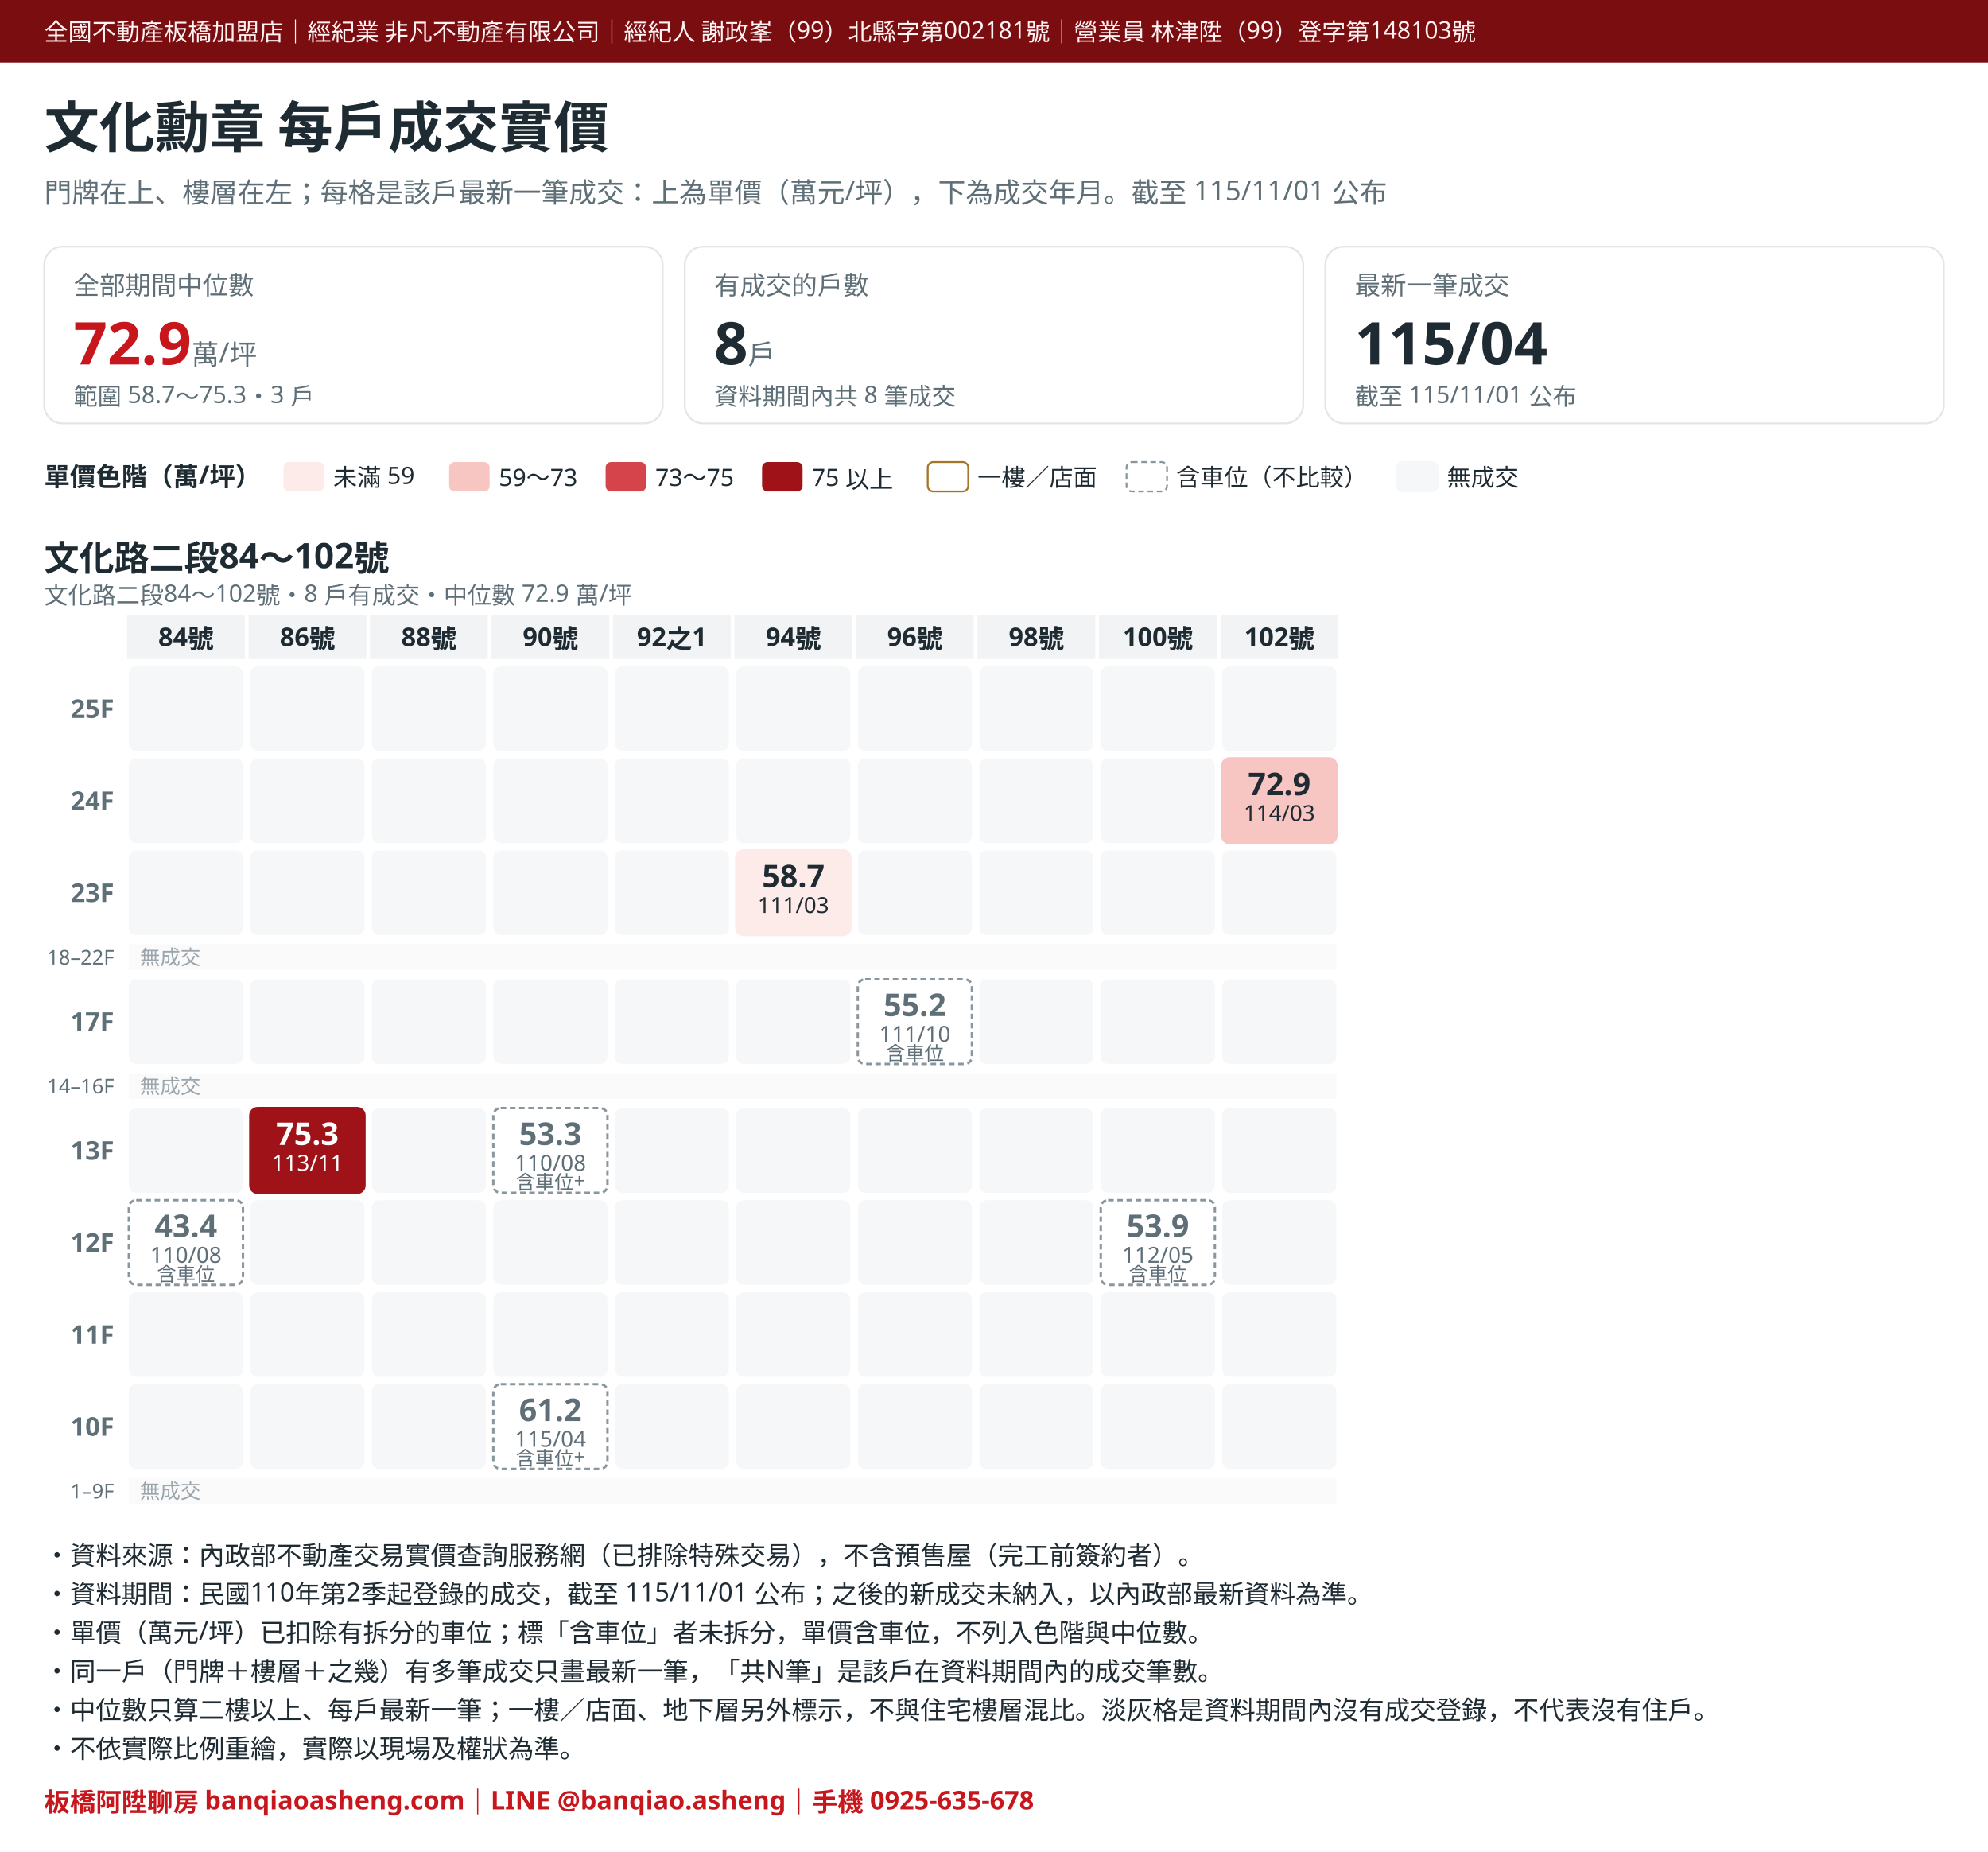
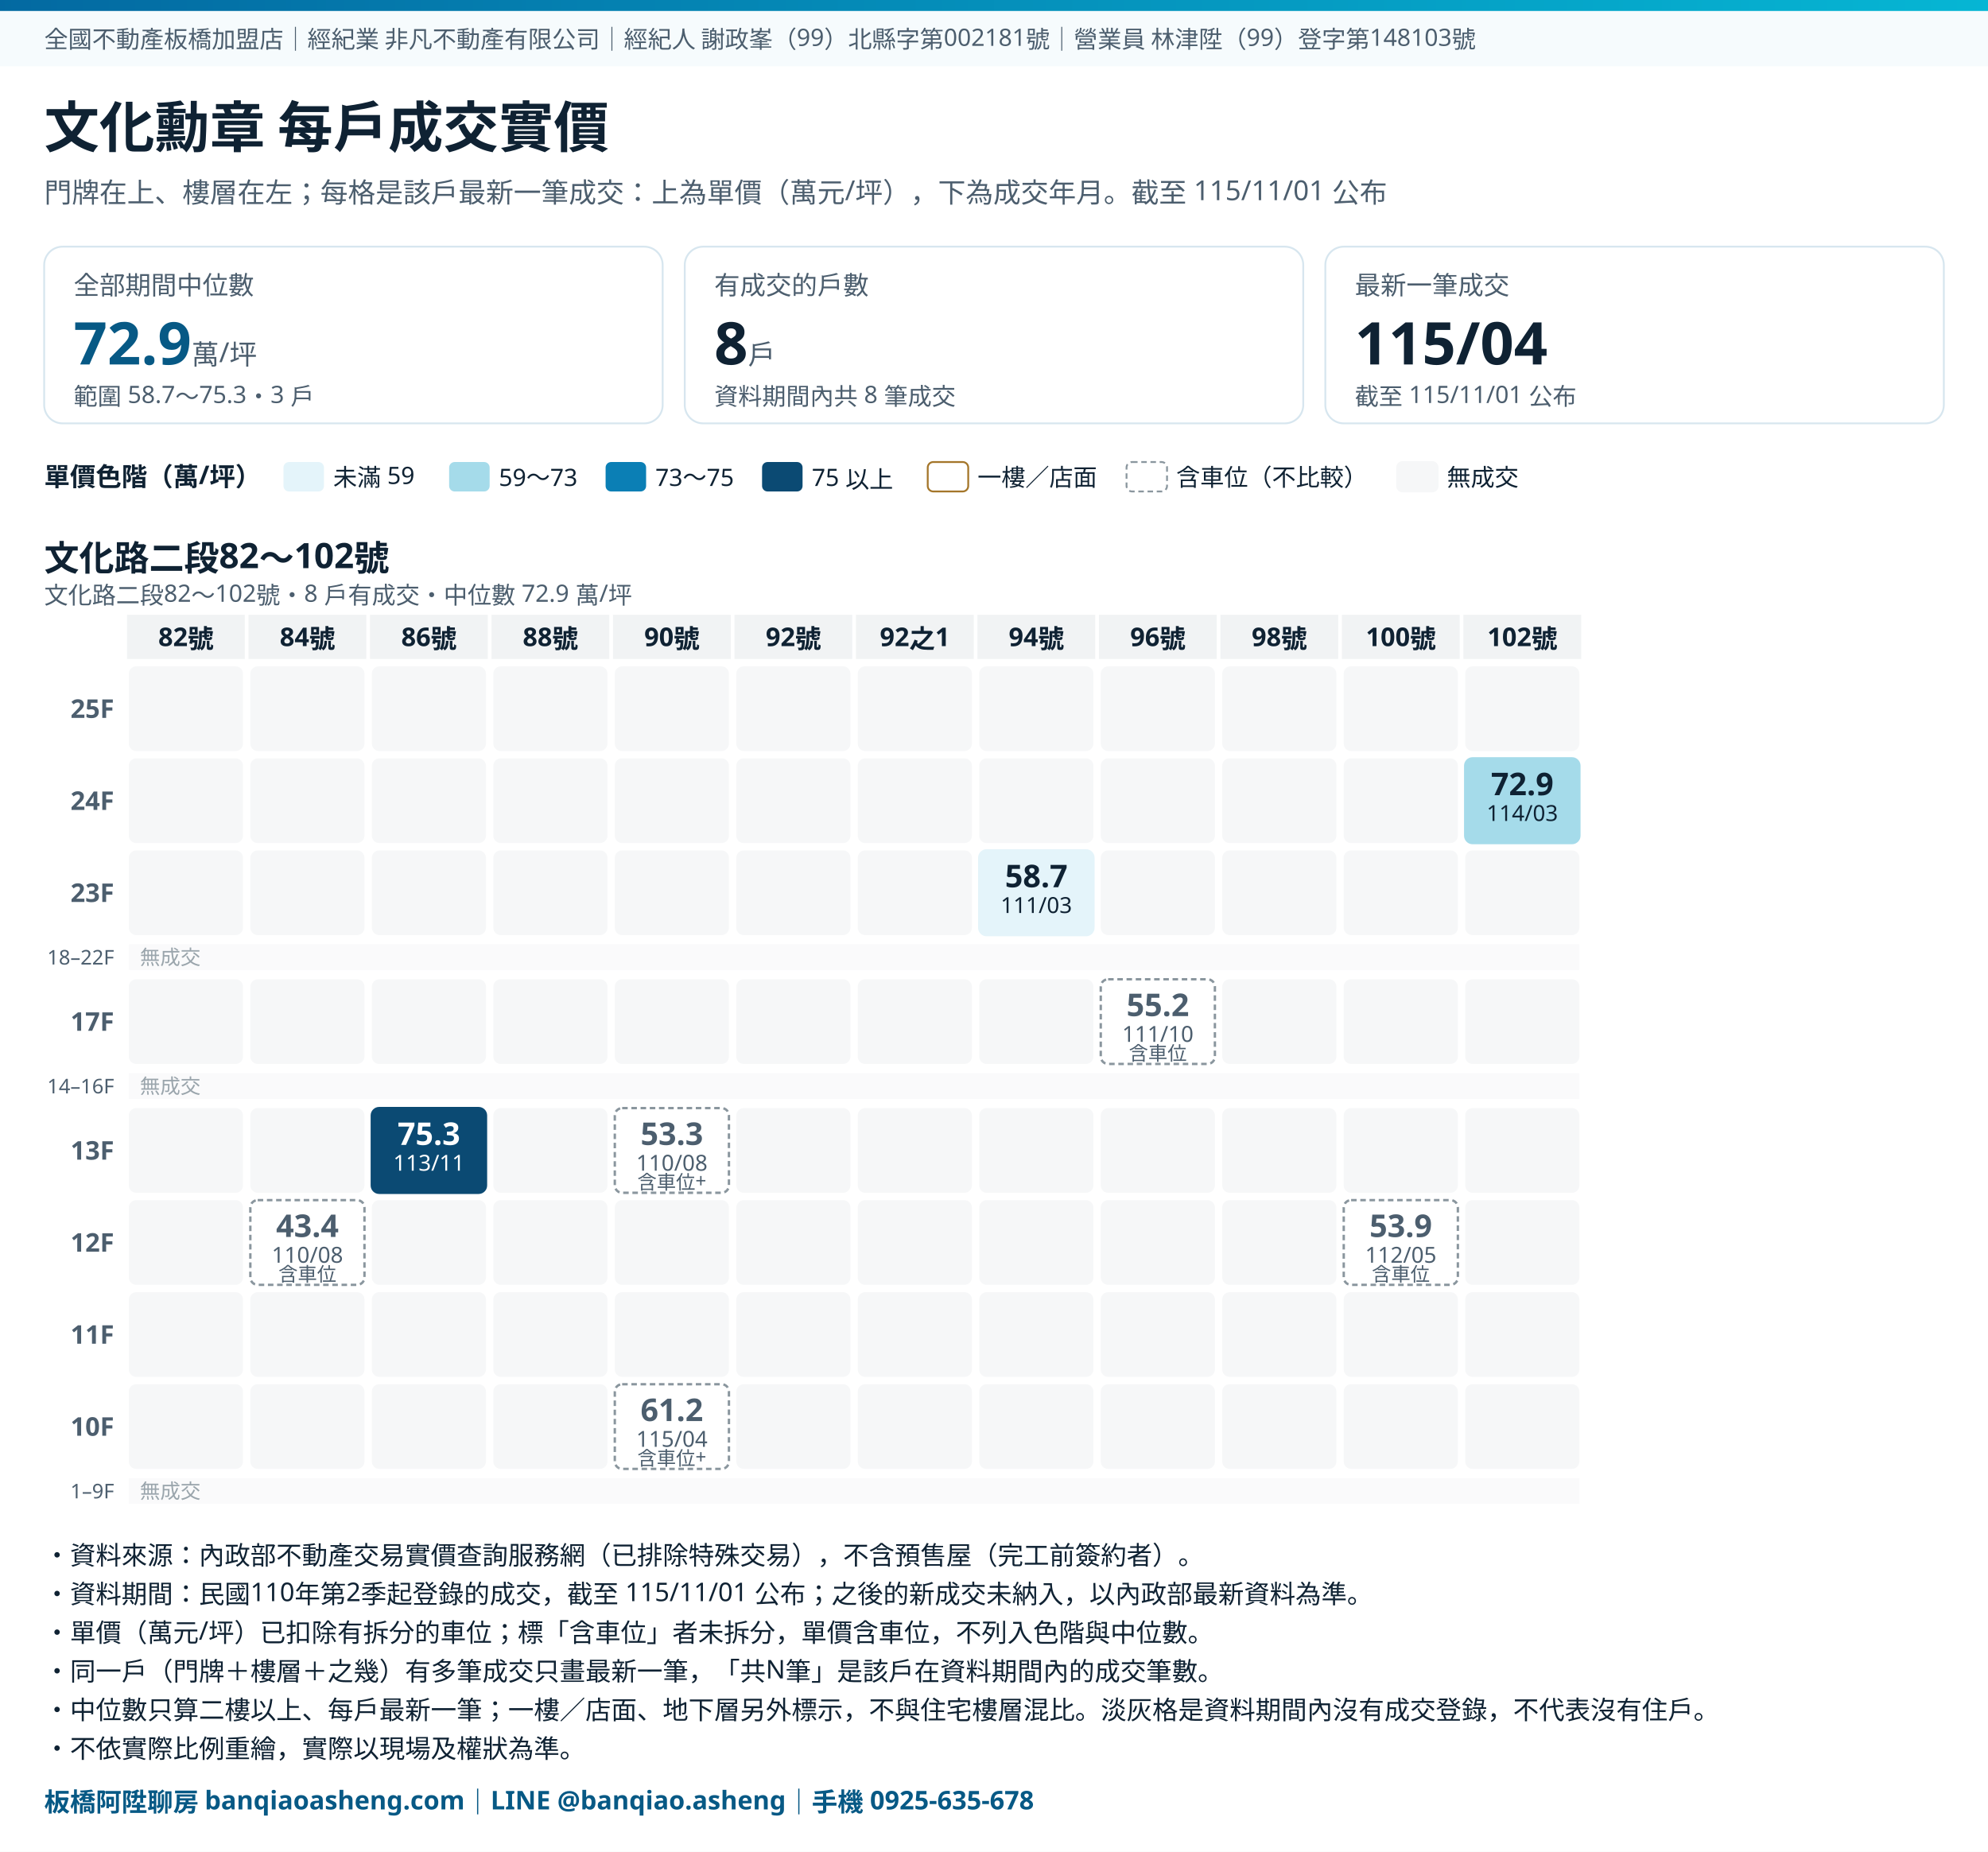
<svg xmlns="http://www.w3.org/2000/svg" viewBox="0 0 1080 1006" preserveAspectRatio="xMidYMin meet" style="width:100%;height:auto;max-width:1080px" font-family="Noto Sans TC, Microsoft JhengHei, PingFang TC, sans-serif">
  <rect width="100%" height="100%" fill="#FFFFFF" />
-   <rect x="0" y="0" width="1080" height="34" fill="#7A0D10" />
-   <text x="24" y="22" font-size="13" fill="#FFF2F2">全國不動產板橋加盟店｜經紀業 非凡不動產有限公司｜經紀人 謝政峯（99）北縣字第002181號｜營業員 林津陞（99）登字第148103號</text>
-   <text x="24" y="80" font-size="30" font-weight="700" fill="#1F2B33">文化勳章 每戶成交實價</text>
-   <text x="24" y="110" font-size="15" fill="#5F6F78">門牌在上、樓層在左；每格是該戶最新一筆成交：上為單價（萬元/坪），下為成交年月。截至 115/11/01 公布</text>
-   <rect x="24.0" y="134" width="336.0" height="96" rx="10" fill="#FFFFFF" stroke="#E3E6E8" />
-   <text x="40.0" y="160" font-size="14" fill="#5F6F78">全部期間中位數</text>
-   <text x="40.0" y="198" font-size="32" font-weight="700" fill="#C8161D">72.9<tspan font-size="15" font-weight="400" fill="#5F6F78"> 萬/坪</tspan>
+   <defs>
+     <linearGradient id="band" x1="0" x2="1" y1="0" y2="0">
+       <stop offset="0" stop-color="#0369A1" />
+       <stop offset="1" stop-color="#06B6D4" />
+     </linearGradient>
+   </defs>
+   <rect x="0" y="0" width="1080" height="6" fill="url(#band)" />
+   <rect x="0" y="6" width="1080" height="30" fill="#F6FBFD" />
+   <text x="24" y="26" font-size="13" fill="#4C5E6E">全國不動產板橋加盟店｜經紀業 非凡不動產有限公司｜經紀人 謝政峯（99）北縣字第002181號｜營業員 林津陞（99）登字第148103號</text>
+   <text x="24" y="80" font-size="30" font-weight="700" fill="#0F2233">文化勳章 每戶成交實價</text>
+   <text x="24" y="110" font-size="15" fill="#4C5E6E">門牌在上、樓層在左；每格是該戶最新一筆成交：上為單價（萬元/坪），下為成交年月。截至 115/11/01 公布</text>
+   <rect x="24.0" y="134" width="336.0" height="96" rx="10" fill="#FFFFFF" stroke="#D7E6EF" />
+   <text x="40.0" y="160" font-size="14" fill="#4C5E6E">全部期間中位數</text>
+   <text x="40.0" y="198" font-size="32" font-weight="700" fill="#075985">72.9<tspan font-size="15" font-weight="400" fill="#4C5E6E"> 萬/坪</tspan>
  </text>
-   <text x="40.0" y="220" font-size="13" fill="#5F6F78">範圍 58.7～75.3・3 戶</text>
-   <rect x="372.0" y="134" width="336.0" height="96" rx="10" fill="#FFFFFF" stroke="#E3E6E8" />
-   <text x="388.0" y="160" font-size="14" fill="#5F6F78">有成交的戶數</text>
-   <text x="388.0" y="198" font-size="32" font-weight="700" fill="#1F2B33">8<tspan font-size="15" font-weight="400" fill="#5F6F78"> 戶</tspan>
+   <text x="40.0" y="220" font-size="13" fill="#4C5E6E">範圍 58.7～75.3・3 戶</text>
+   <rect x="372.0" y="134" width="336.0" height="96" rx="10" fill="#FFFFFF" stroke="#D7E6EF" />
+   <text x="388.0" y="160" font-size="14" fill="#4C5E6E">有成交的戶數</text>
+   <text x="388.0" y="198" font-size="32" font-weight="700" fill="#0F2233">8<tspan font-size="15" font-weight="400" fill="#4C5E6E"> 戶</tspan>
  </text>
-   <text x="388.0" y="220" font-size="13" fill="#5F6F78">資料期間內共 8 筆成交</text>
-   <rect x="720.0" y="134" width="336.0" height="96" rx="10" fill="#FFFFFF" stroke="#E3E6E8" />
-   <text x="736.0" y="160" font-size="14" fill="#5F6F78">最新一筆成交</text>
-   <text x="736.0" y="198" font-size="32" font-weight="700" fill="#1F2B33">115/04<tspan font-size="15" font-weight="400" fill="#5F6F78"> </tspan>
+   <text x="388.0" y="220" font-size="13" fill="#4C5E6E">資料期間內共 8 筆成交</text>
+   <rect x="720.0" y="134" width="336.0" height="96" rx="10" fill="#FFFFFF" stroke="#D7E6EF" />
+   <text x="736.0" y="160" font-size="14" fill="#4C5E6E">最新一筆成交</text>
+   <text x="736.0" y="198" font-size="32" font-weight="700" fill="#0F2233">115/04<tspan font-size="15" font-weight="400" fill="#4C5E6E"> </tspan>
  </text>
-   <text x="736.0" y="220" font-size="13" fill="#5F6F78">截至 115/11/01 公布</text>
-   <text x="24" y="264" font-size="14" font-weight="700" fill="#1F2B33">單價色階（萬/坪）</text>
-   <rect x="154" y="251" width="22" height="16" rx="3" fill="#FDEBEA" />
-   <text x="181" y="264" font-size="13" fill="#1F2B33">未滿 59</text>
-   <rect x="244" y="251" width="22" height="16" rx="3" fill="#F8C6C2" />
-   <text x="271" y="264" font-size="13" fill="#1F2B33">59～73</text>
-   <rect x="329" y="251" width="22" height="16" rx="3" fill="#D4444A" />
-   <text x="356" y="264" font-size="13" fill="#1F2B33">73～75</text>
-   <rect x="414" y="251" width="22" height="16" rx="3" fill="#9E1218" />
-   <text x="441" y="264" font-size="13" fill="#1F2B33">75 以上</text>
+   <text x="736.0" y="220" font-size="13" fill="#4C5E6E">截至 115/11/01 公布</text>
+   <text x="24" y="264" font-size="14" font-weight="700" fill="#0F2233">單價色階（萬/坪）</text>
+   <rect x="154" y="251" width="22" height="16" rx="3" fill="#E4F4FA" />
+   <text x="181" y="264" font-size="13" fill="#0F2233">未滿 59</text>
+   <rect x="244" y="251" width="22" height="16" rx="3" fill="#A5DBEA" />
+   <text x="271" y="264" font-size="13" fill="#0F2233">59～73</text>
+   <rect x="329" y="251" width="22" height="16" rx="3" fill="#0B7FB5" />
+   <text x="356" y="264" font-size="13" fill="#0F2233">73～75</text>
+   <rect x="414" y="251" width="22" height="16" rx="3" fill="#0B4A73" />
+   <text x="441" y="264" font-size="13" fill="#0F2233">75 以上</text>
  <rect x="504" y="251" width="22" height="16" rx="3" fill="#FFFFFF" stroke="#A4762A" />
-   <text x="531" y="264" font-size="13" fill="#1F2B33">一樓／店面</text>
+   <text x="531" y="264" font-size="13" fill="#0F2233">一樓／店面</text>
  <rect x="612" y="251" width="22" height="16" rx="3" fill="#FFFFFF" stroke="#8A969E" stroke-dasharray="3 2" />
-   <text x="639" y="264" font-size="13" fill="#1F2B33">含車位（不比較）</text>
+   <text x="639" y="264" font-size="13" fill="#0F2233">含車位（不比較）</text>
  <rect x="759" y="251" width="22" height="16" rx="3" fill="#F6F7F8" stroke="#F6F7F8" />
-   <text x="786" y="264" font-size="13" fill="#1F2B33">無成交</text>
-   <text x="24" y="310" font-size="19" font-weight="700" fill="#1F2B33">文化路二段84～102號</text>
-   <text x="24" y="328" font-size="13" fill="#5F6F78">文化路二段84～102號・8 戶有成交・中位數 72.9 萬/坪</text>
+   <text x="786" y="264" font-size="13" fill="#0F2233">無成交</text>
+   <text x="24" y="310" font-size="19" font-weight="700" fill="#0F2233">文化路二段82～102號</text>
+   <text x="24" y="328" font-size="13" fill="#4C5E6E">文化路二段82～102號・8 戶有成交・中位數 72.9 萬/坪</text>
  <rect x="69" y="334" width="64" height="24" fill="#F1F3F4" />
-   <text x="101" y="351" font-size="14" font-weight="700" fill="#1F2B33" text-anchor="middle">84號</text>
+   <text x="101" y="351" font-size="14" font-weight="700" fill="#0F2233" text-anchor="middle">82號</text>
  <rect x="135" y="334" width="64" height="24" fill="#F1F3F4" />
-   <text x="167" y="351" font-size="14" font-weight="700" fill="#1F2B33" text-anchor="middle">86號</text>
+   <text x="167" y="351" font-size="14" font-weight="700" fill="#0F2233" text-anchor="middle">84號</text>
  <rect x="201" y="334" width="64" height="24" fill="#F1F3F4" />
-   <text x="233" y="351" font-size="14" font-weight="700" fill="#1F2B33" text-anchor="middle">88號</text>
+   <text x="233" y="351" font-size="14" font-weight="700" fill="#0F2233" text-anchor="middle">86號</text>
  <rect x="267" y="334" width="64" height="24" fill="#F1F3F4" />
-   <text x="299" y="351" font-size="14" font-weight="700" fill="#1F2B33" text-anchor="middle">90號</text>
+   <text x="299" y="351" font-size="14" font-weight="700" fill="#0F2233" text-anchor="middle">88號</text>
  <rect x="333" y="334" width="64" height="24" fill="#F1F3F4" />
-   <text x="365" y="351" font-size="14" font-weight="700" fill="#1F2B33" text-anchor="middle">92之1</text>
+   <text x="365" y="351" font-size="14" font-weight="700" fill="#0F2233" text-anchor="middle">90號</text>
  <rect x="399" y="334" width="64" height="24" fill="#F1F3F4" />
-   <text x="431" y="351" font-size="14" font-weight="700" fill="#1F2B33" text-anchor="middle">94號</text>
+   <text x="431" y="351" font-size="14" font-weight="700" fill="#0F2233" text-anchor="middle">92號</text>
  <rect x="465" y="334" width="64" height="24" fill="#F1F3F4" />
-   <text x="497" y="351" font-size="14" font-weight="700" fill="#1F2B33" text-anchor="middle">96號</text>
+   <text x="497" y="351" font-size="14" font-weight="700" fill="#0F2233" text-anchor="middle">92之1</text>
  <rect x="531" y="334" width="64" height="24" fill="#F1F3F4" />
-   <text x="563" y="351" font-size="14" font-weight="700" fill="#1F2B33" text-anchor="middle">98號</text>
+   <text x="563" y="351" font-size="14" font-weight="700" fill="#0F2233" text-anchor="middle">94號</text>
  <rect x="597" y="334" width="64" height="24" fill="#F1F3F4" />
-   <text x="629" y="351" font-size="14" font-weight="700" fill="#1F2B33" text-anchor="middle">100號</text>
+   <text x="629" y="351" font-size="14" font-weight="700" fill="#0F2233" text-anchor="middle">96號</text>
  <rect x="663" y="334" width="64" height="24" fill="#F1F3F4" />
-   <text x="695" y="351" font-size="14" font-weight="700" fill="#1F2B33" text-anchor="middle">102號</text>
-   <text x="62" y="390" font-size="14" font-weight="700" fill="#5F6F78" text-anchor="end">25F</text>
+   <text x="695" y="351" font-size="14" font-weight="700" fill="#0F2233" text-anchor="middle">98號</text>
+   <rect x="729" y="334" width="64" height="24" fill="#F1F3F4" />
+   <text x="761" y="351" font-size="14" font-weight="700" fill="#0F2233" text-anchor="middle">100號</text>
+   <rect x="795" y="334" width="64" height="24" fill="#F1F3F4" />
+   <text x="827" y="351" font-size="14" font-weight="700" fill="#0F2233" text-anchor="middle">102號</text>
+   <text x="62" y="390" font-size="14" font-weight="700" fill="#4C5E6E" text-anchor="end">25F</text>
  <rect x="70" y="362" width="62" height="46" rx="4" fill="#F6F7F8" />
  <rect x="136" y="362" width="62" height="46" rx="4" fill="#F6F7F8" />
  <rect x="202" y="362" width="62" height="46" rx="4" fill="#F6F7F8" />
  <rect x="268" y="362" width="62" height="46" rx="4" fill="#F6F7F8" />
  <rect x="334" y="362" width="62" height="46" rx="4" fill="#F6F7F8" />
  <rect x="400" y="362" width="62" height="46" rx="4" fill="#F6F7F8" />
  <rect x="466" y="362" width="62" height="46" rx="4" fill="#F6F7F8" />
  <rect x="532" y="362" width="62" height="46" rx="4" fill="#F6F7F8" />
  <rect x="598" y="362" width="62" height="46" rx="4" fill="#F6F7F8" />
  <rect x="664" y="362" width="62" height="46" rx="4" fill="#F6F7F8" />
-   <text x="62" y="440" font-size="14" font-weight="700" fill="#5F6F78" text-anchor="end">24F</text>
+   <rect x="730" y="362" width="62" height="46" rx="4" fill="#F6F7F8" />
+   <rect x="796" y="362" width="62" height="46" rx="4" fill="#F6F7F8" />
+   <text x="62" y="440" font-size="14" font-weight="700" fill="#4C5E6E" text-anchor="end">24F</text>
  <rect x="70" y="412" width="62" height="46" rx="4" fill="#F6F7F8" />
  <rect x="136" y="412" width="62" height="46" rx="4" fill="#F6F7F8" />
  <rect x="202" y="412" width="62" height="46" rx="4" fill="#F6F7F8" />
  <rect x="268" y="412" width="62" height="46" rx="4" fill="#F6F7F8" />
  <rect x="334" y="412" width="62" height="46" rx="4" fill="#F6F7F8" />
  <rect x="400" y="412" width="62" height="46" rx="4" fill="#F6F7F8" />
  <rect x="466" y="412" width="62" height="46" rx="4" fill="#F6F7F8" />
  <rect x="532" y="412" width="62" height="46" rx="4" fill="#F6F7F8" />
  <rect x="598" y="412" width="62" height="46" rx="4" fill="#F6F7F8" />
-   <rect x="664" y="412" width="62" height="46" rx="4" fill="#F8C6C2" stroke="#F8C6C2" stroke-width="1.3" />
-   <text x="695" y="432" font-size="17" font-weight="700" fill="#1F2B33" text-anchor="middle">72.9</text>
-   <text x="695" y="446" font-size="12" fill="#1F2B33" text-anchor="middle">114/03</text>
-   <text x="62" y="490" font-size="14" font-weight="700" fill="#5F6F78" text-anchor="end">23F</text>
+   <rect x="664" y="412" width="62" height="46" rx="4" fill="#F6F7F8" />
+   <rect x="730" y="412" width="62" height="46" rx="4" fill="#F6F7F8" />
+   <rect x="796" y="412" width="62" height="46" rx="4" fill="#A5DBEA" stroke="#A5DBEA" stroke-width="1.3" />
+   <text x="827" y="432" font-size="17" font-weight="700" fill="#0F2233" text-anchor="middle">72.9</text>
+   <text x="827" y="446" font-size="12" fill="#0F2233" text-anchor="middle">114/03</text>
+   <text x="62" y="490" font-size="14" font-weight="700" fill="#4C5E6E" text-anchor="end">23F</text>
  <rect x="70" y="462" width="62" height="46" rx="4" fill="#F6F7F8" />
  <rect x="136" y="462" width="62" height="46" rx="4" fill="#F6F7F8" />
  <rect x="202" y="462" width="62" height="46" rx="4" fill="#F6F7F8" />
  <rect x="268" y="462" width="62" height="46" rx="4" fill="#F6F7F8" />
  <rect x="334" y="462" width="62" height="46" rx="4" fill="#F6F7F8" />
-   <rect x="400" y="462" width="62" height="46" rx="4" fill="#FDEBEA" stroke="#FDEBEA" stroke-width="1.3" />
-   <text x="431" y="482" font-size="17" font-weight="700" fill="#1F2B33" text-anchor="middle">58.7</text>
-   <text x="431" y="496" font-size="12" fill="#1F2B33" text-anchor="middle">111/03</text>
+   <rect x="400" y="462" width="62" height="46" rx="4" fill="#F6F7F8" />
  <rect x="466" y="462" width="62" height="46" rx="4" fill="#F6F7F8" />
-   <rect x="532" y="462" width="62" height="46" rx="4" fill="#F6F7F8" />
+   <rect x="532" y="462" width="62" height="46" rx="4" fill="#E4F4FA" stroke="#E4F4FA" stroke-width="1.3" />
+   <text x="563" y="482" font-size="17" font-weight="700" fill="#0F2233" text-anchor="middle">58.7</text>
+   <text x="563" y="496" font-size="12" fill="#0F2233" text-anchor="middle">111/03</text>
  <rect x="598" y="462" width="62" height="46" rx="4" fill="#F6F7F8" />
  <rect x="664" y="462" width="62" height="46" rx="4" fill="#F6F7F8" />
-   <rect x="70" y="513" width="656" height="14" fill="#FAFAFB" />
-   <text x="62" y="524" font-size="11" fill="#5F6F78" text-anchor="end">18–22F</text>
+   <rect x="730" y="462" width="62" height="46" rx="4" fill="#F6F7F8" />
+   <rect x="796" y="462" width="62" height="46" rx="4" fill="#F6F7F8" />
+   <rect x="70" y="513" width="788" height="14" fill="#FAFAFB" />
+   <text x="62" y="524" font-size="11" fill="#4C5E6E" text-anchor="end">18–22F</text>
  <text x="76" y="524" font-size="11" fill="#9AA5AC">無成交</text>
-   <text x="62" y="560" font-size="14" font-weight="700" fill="#5F6F78" text-anchor="end">17F</text>
+   <text x="62" y="560" font-size="14" font-weight="700" fill="#4C5E6E" text-anchor="end">17F</text>
  <rect x="70" y="532" width="62" height="46" rx="4" fill="#F6F7F8" />
  <rect x="136" y="532" width="62" height="46" rx="4" fill="#F6F7F8" />
  <rect x="202" y="532" width="62" height="46" rx="4" fill="#F6F7F8" />
  <rect x="268" y="532" width="62" height="46" rx="4" fill="#F6F7F8" />
  <rect x="334" y="532" width="62" height="46" rx="4" fill="#F6F7F8" />
  <rect x="400" y="532" width="62" height="46" rx="4" fill="#F6F7F8" />
-   <rect x="466" y="532" width="62" height="46" rx="4" fill="#FFFFFF" stroke="#8A969E" stroke-width="1.3" stroke-dasharray="3 2" />
-   <text x="497" y="552" font-size="17" font-weight="700" fill="#5F6F78" text-anchor="middle">55.2</text>
-   <text x="497" y="566" font-size="12" fill="#5F6F78" text-anchor="middle">111/10</text>
-   <text x="497" y="576" font-size="10.5" fill="#5F6F78" text-anchor="middle">含車位</text>
+   <rect x="466" y="532" width="62" height="46" rx="4" fill="#F6F7F8" />
  <rect x="532" y="532" width="62" height="46" rx="4" fill="#F6F7F8" />
-   <rect x="598" y="532" width="62" height="46" rx="4" fill="#F6F7F8" />
+   <rect x="598" y="532" width="62" height="46" rx="4" fill="#FFFFFF" stroke="#8A969E" stroke-width="1.3" stroke-dasharray="3 2" />
+   <text x="629" y="552" font-size="17" font-weight="700" fill="#4C5E6E" text-anchor="middle">55.2</text>
+   <text x="629" y="566" font-size="12" fill="#4C5E6E" text-anchor="middle">111/10</text>
+   <text x="629" y="576" font-size="10.5" fill="#4C5E6E" text-anchor="middle">含車位</text>
  <rect x="664" y="532" width="62" height="46" rx="4" fill="#F6F7F8" />
-   <rect x="70" y="583" width="656" height="14" fill="#FAFAFB" />
-   <text x="62" y="594" font-size="11" fill="#5F6F78" text-anchor="end">14–16F</text>
+   <rect x="730" y="532" width="62" height="46" rx="4" fill="#F6F7F8" />
+   <rect x="796" y="532" width="62" height="46" rx="4" fill="#F6F7F8" />
+   <rect x="70" y="583" width="788" height="14" fill="#FAFAFB" />
+   <text x="62" y="594" font-size="11" fill="#4C5E6E" text-anchor="end">14–16F</text>
  <text x="76" y="594" font-size="11" fill="#9AA5AC">無成交</text>
-   <text x="62" y="630" font-size="14" font-weight="700" fill="#5F6F78" text-anchor="end">13F</text>
+   <text x="62" y="630" font-size="14" font-weight="700" fill="#4C5E6E" text-anchor="end">13F</text>
  <rect x="70" y="602" width="62" height="46" rx="4" fill="#F6F7F8" />
-   <rect x="136" y="602" width="62" height="46" rx="4" fill="#9E1218" stroke="#9E1218" stroke-width="1.3" />
-   <text x="167" y="622" font-size="17" font-weight="700" fill="#FFFFFF" text-anchor="middle">75.3</text>
-   <text x="167" y="636" font-size="12" fill="#FFFFFF" text-anchor="middle">113/11</text>
-   <rect x="202" y="602" width="62" height="46" rx="4" fill="#F6F7F8" />
-   <rect x="268" y="602" width="62" height="46" rx="4" fill="#FFFFFF" stroke="#8A969E" stroke-width="1.3" stroke-dasharray="3 2" />
-   <text x="299" y="622" font-size="17" font-weight="700" fill="#5F6F78" text-anchor="middle">53.3</text>
-   <text x="299" y="636" font-size="12" fill="#5F6F78" text-anchor="middle">110/08</text>
-   <text x="299" y="646" font-size="10.5" fill="#5F6F78" text-anchor="middle">含車位+</text>
-   <rect x="334" y="602" width="62" height="46" rx="4" fill="#F6F7F8" />
+   <rect x="136" y="602" width="62" height="46" rx="4" fill="#F6F7F8" />
+   <rect x="202" y="602" width="62" height="46" rx="4" fill="#0B4A73" stroke="#0B4A73" stroke-width="1.3" />
+   <text x="233" y="622" font-size="17" font-weight="700" fill="#FFFFFF" text-anchor="middle">75.3</text>
+   <text x="233" y="636" font-size="12" fill="#FFFFFF" text-anchor="middle">113/11</text>
+   <rect x="268" y="602" width="62" height="46" rx="4" fill="#F6F7F8" />
+   <rect x="334" y="602" width="62" height="46" rx="4" fill="#FFFFFF" stroke="#8A969E" stroke-width="1.3" stroke-dasharray="3 2" />
+   <text x="365" y="622" font-size="17" font-weight="700" fill="#4C5E6E" text-anchor="middle">53.3</text>
+   <text x="365" y="636" font-size="12" fill="#4C5E6E" text-anchor="middle">110/08</text>
+   <text x="365" y="646" font-size="10.5" fill="#4C5E6E" text-anchor="middle">含車位+</text>
  <rect x="400" y="602" width="62" height="46" rx="4" fill="#F6F7F8" />
  <rect x="466" y="602" width="62" height="46" rx="4" fill="#F6F7F8" />
  <rect x="532" y="602" width="62" height="46" rx="4" fill="#F6F7F8" />
  <rect x="598" y="602" width="62" height="46" rx="4" fill="#F6F7F8" />
  <rect x="664" y="602" width="62" height="46" rx="4" fill="#F6F7F8" />
-   <text x="62" y="680" font-size="14" font-weight="700" fill="#5F6F78" text-anchor="end">12F</text>
-   <rect x="70" y="652" width="62" height="46" rx="4" fill="#FFFFFF" stroke="#8A969E" stroke-width="1.3" stroke-dasharray="3 2" />
-   <text x="101" y="672" font-size="17" font-weight="700" fill="#5F6F78" text-anchor="middle">43.4</text>
-   <text x="101" y="686" font-size="12" fill="#5F6F78" text-anchor="middle">110/08</text>
-   <text x="101" y="696" font-size="10.5" fill="#5F6F78" text-anchor="middle">含車位</text>
-   <rect x="136" y="652" width="62" height="46" rx="4" fill="#F6F7F8" />
+   <rect x="730" y="602" width="62" height="46" rx="4" fill="#F6F7F8" />
+   <rect x="796" y="602" width="62" height="46" rx="4" fill="#F6F7F8" />
+   <text x="62" y="680" font-size="14" font-weight="700" fill="#4C5E6E" text-anchor="end">12F</text>
+   <rect x="70" y="652" width="62" height="46" rx="4" fill="#F6F7F8" />
+   <rect x="136" y="652" width="62" height="46" rx="4" fill="#FFFFFF" stroke="#8A969E" stroke-width="1.3" stroke-dasharray="3 2" />
+   <text x="167" y="672" font-size="17" font-weight="700" fill="#4C5E6E" text-anchor="middle">43.4</text>
+   <text x="167" y="686" font-size="12" fill="#4C5E6E" text-anchor="middle">110/08</text>
+   <text x="167" y="696" font-size="10.5" fill="#4C5E6E" text-anchor="middle">含車位</text>
  <rect x="202" y="652" width="62" height="46" rx="4" fill="#F6F7F8" />
  <rect x="268" y="652" width="62" height="46" rx="4" fill="#F6F7F8" />
  <rect x="334" y="652" width="62" height="46" rx="4" fill="#F6F7F8" />
  <rect x="400" y="652" width="62" height="46" rx="4" fill="#F6F7F8" />
  <rect x="466" y="652" width="62" height="46" rx="4" fill="#F6F7F8" />
  <rect x="532" y="652" width="62" height="46" rx="4" fill="#F6F7F8" />
-   <rect x="598" y="652" width="62" height="46" rx="4" fill="#FFFFFF" stroke="#8A969E" stroke-width="1.3" stroke-dasharray="3 2" />
-   <text x="629" y="672" font-size="17" font-weight="700" fill="#5F6F78" text-anchor="middle">53.9</text>
-   <text x="629" y="686" font-size="12" fill="#5F6F78" text-anchor="middle">112/05</text>
-   <text x="629" y="696" font-size="10.5" fill="#5F6F78" text-anchor="middle">含車位</text>
+   <rect x="598" y="652" width="62" height="46" rx="4" fill="#F6F7F8" />
  <rect x="664" y="652" width="62" height="46" rx="4" fill="#F6F7F8" />
-   <text x="62" y="730" font-size="14" font-weight="700" fill="#5F6F78" text-anchor="end">11F</text>
+   <rect x="730" y="652" width="62" height="46" rx="4" fill="#FFFFFF" stroke="#8A969E" stroke-width="1.3" stroke-dasharray="3 2" />
+   <text x="761" y="672" font-size="17" font-weight="700" fill="#4C5E6E" text-anchor="middle">53.9</text>
+   <text x="761" y="686" font-size="12" fill="#4C5E6E" text-anchor="middle">112/05</text>
+   <text x="761" y="696" font-size="10.5" fill="#4C5E6E" text-anchor="middle">含車位</text>
+   <rect x="796" y="652" width="62" height="46" rx="4" fill="#F6F7F8" />
+   <text x="62" y="730" font-size="14" font-weight="700" fill="#4C5E6E" text-anchor="end">11F</text>
  <rect x="70" y="702" width="62" height="46" rx="4" fill="#F6F7F8" />
  <rect x="136" y="702" width="62" height="46" rx="4" fill="#F6F7F8" />
  <rect x="202" y="702" width="62" height="46" rx="4" fill="#F6F7F8" />
  <rect x="268" y="702" width="62" height="46" rx="4" fill="#F6F7F8" />
  <rect x="334" y="702" width="62" height="46" rx="4" fill="#F6F7F8" />
  <rect x="400" y="702" width="62" height="46" rx="4" fill="#F6F7F8" />
  <rect x="466" y="702" width="62" height="46" rx="4" fill="#F6F7F8" />
  <rect x="532" y="702" width="62" height="46" rx="4" fill="#F6F7F8" />
  <rect x="598" y="702" width="62" height="46" rx="4" fill="#F6F7F8" />
  <rect x="664" y="702" width="62" height="46" rx="4" fill="#F6F7F8" />
-   <text x="62" y="780" font-size="14" font-weight="700" fill="#5F6F78" text-anchor="end">10F</text>
+   <rect x="730" y="702" width="62" height="46" rx="4" fill="#F6F7F8" />
+   <rect x="796" y="702" width="62" height="46" rx="4" fill="#F6F7F8" />
+   <text x="62" y="780" font-size="14" font-weight="700" fill="#4C5E6E" text-anchor="end">10F</text>
  <rect x="70" y="752" width="62" height="46" rx="4" fill="#F6F7F8" />
  <rect x="136" y="752" width="62" height="46" rx="4" fill="#F6F7F8" />
  <rect x="202" y="752" width="62" height="46" rx="4" fill="#F6F7F8" />
-   <rect x="268" y="752" width="62" height="46" rx="4" fill="#FFFFFF" stroke="#8A969E" stroke-width="1.3" stroke-dasharray="3 2" />
-   <text x="299" y="772" font-size="17" font-weight="700" fill="#5F6F78" text-anchor="middle">61.2</text>
-   <text x="299" y="786" font-size="12" fill="#5F6F78" text-anchor="middle">115/04</text>
-   <text x="299" y="796" font-size="10.5" fill="#5F6F78" text-anchor="middle">含車位+</text>
-   <rect x="334" y="752" width="62" height="46" rx="4" fill="#F6F7F8" />
+   <rect x="268" y="752" width="62" height="46" rx="4" fill="#F6F7F8" />
+   <rect x="334" y="752" width="62" height="46" rx="4" fill="#FFFFFF" stroke="#8A969E" stroke-width="1.3" stroke-dasharray="3 2" />
+   <text x="365" y="772" font-size="17" font-weight="700" fill="#4C5E6E" text-anchor="middle">61.2</text>
+   <text x="365" y="786" font-size="12" fill="#4C5E6E" text-anchor="middle">115/04</text>
+   <text x="365" y="796" font-size="10.5" fill="#4C5E6E" text-anchor="middle">含車位+</text>
  <rect x="400" y="752" width="62" height="46" rx="4" fill="#F6F7F8" />
  <rect x="466" y="752" width="62" height="46" rx="4" fill="#F6F7F8" />
  <rect x="532" y="752" width="62" height="46" rx="4" fill="#F6F7F8" />
  <rect x="598" y="752" width="62" height="46" rx="4" fill="#F6F7F8" />
  <rect x="664" y="752" width="62" height="46" rx="4" fill="#F6F7F8" />
-   <rect x="70" y="803" width="656" height="14" fill="#FAFAFB" />
-   <text x="62" y="814" font-size="11" fill="#5F6F78" text-anchor="end">1–9F</text>
+   <rect x="730" y="752" width="62" height="46" rx="4" fill="#F6F7F8" />
+   <rect x="796" y="752" width="62" height="46" rx="4" fill="#F6F7F8" />
+   <rect x="70" y="803" width="788" height="14" fill="#FAFAFB" />
+   <text x="62" y="814" font-size="11" fill="#4C5E6E" text-anchor="end">1–9F</text>
  <text x="76" y="814" font-size="11" fill="#9AA5AC">無成交</text>
-   <text x="24" y="850" font-size="14" fill="#1F2B33">・資料來源：內政部不動產交易實價查詢服務網（已排除特殊交易），不含預售屋（完工前簽約者）。</text>
-   <text x="24" y="871" font-size="14" fill="#1F2B33">・資料期間：民國110年第2季起登錄的成交，截至 115/11/01 公布；之後的新成交未納入，以內政部最新資料為準。</text>
-   <text x="24" y="892" font-size="14" fill="#1F2B33">・單價（萬元/坪）已扣除有拆分的車位；標「含車位」者未拆分，單價含車位，不列入色階與中位數。</text>
-   <text x="24" y="913" font-size="14" fill="#1F2B33">・同一戶（門牌＋樓層＋之幾）有多筆成交只畫最新一筆，「共N筆」是該戶在資料期間內的成交筆數。</text>
-   <text x="24" y="934" font-size="14" fill="#1F2B33">・中位數只算二樓以上、每戶最新一筆；一樓／店面、地下層另外標示，不與住宅樓層混比。淡灰格是資料期間內沒有成交登錄，不代表沒有住戶。</text>
-   <text x="24" y="955" font-size="14" fill="#1F2B33">・不依實際比例重繪，實際以現場及權狀為準。</text>
-   <text x="24" y="984" font-size="14" font-weight="700" fill="#C8161D">板橋阿陞聊房 banqiaoasheng.com｜LINE @banqiao.asheng｜手機 0925-635-678</text>
+   <text x="24" y="850" font-size="14" fill="#0F2233">・資料來源：內政部不動產交易實價查詢服務網（已排除特殊交易），不含預售屋（完工前簽約者）。</text>
+   <text x="24" y="871" font-size="14" fill="#0F2233">・資料期間：民國110年第2季起登錄的成交，截至 115/11/01 公布；之後的新成交未納入，以內政部最新資料為準。</text>
+   <text x="24" y="892" font-size="14" fill="#0F2233">・單價（萬元/坪）已扣除有拆分的車位；標「含車位」者未拆分，單價含車位，不列入色階與中位數。</text>
+   <text x="24" y="913" font-size="14" fill="#0F2233">・同一戶（門牌＋樓層＋之幾）有多筆成交只畫最新一筆，「共N筆」是該戶在資料期間內的成交筆數。</text>
+   <text x="24" y="934" font-size="14" fill="#0F2233">・中位數只算二樓以上、每戶最新一筆；一樓／店面、地下層另外標示，不與住宅樓層混比。淡灰格是資料期間內沒有成交登錄，不代表沒有住戶。</text>
+   <text x="24" y="955" font-size="14" fill="#0F2233">・不依實際比例重繪，實際以現場及權狀為準。</text>
+   <text x="24" y="984" font-size="14" font-weight="700" fill="#075985">板橋阿陞聊房 banqiaoasheng.com｜LINE @banqiao.asheng｜手機 0925-635-678</text>
</svg>
